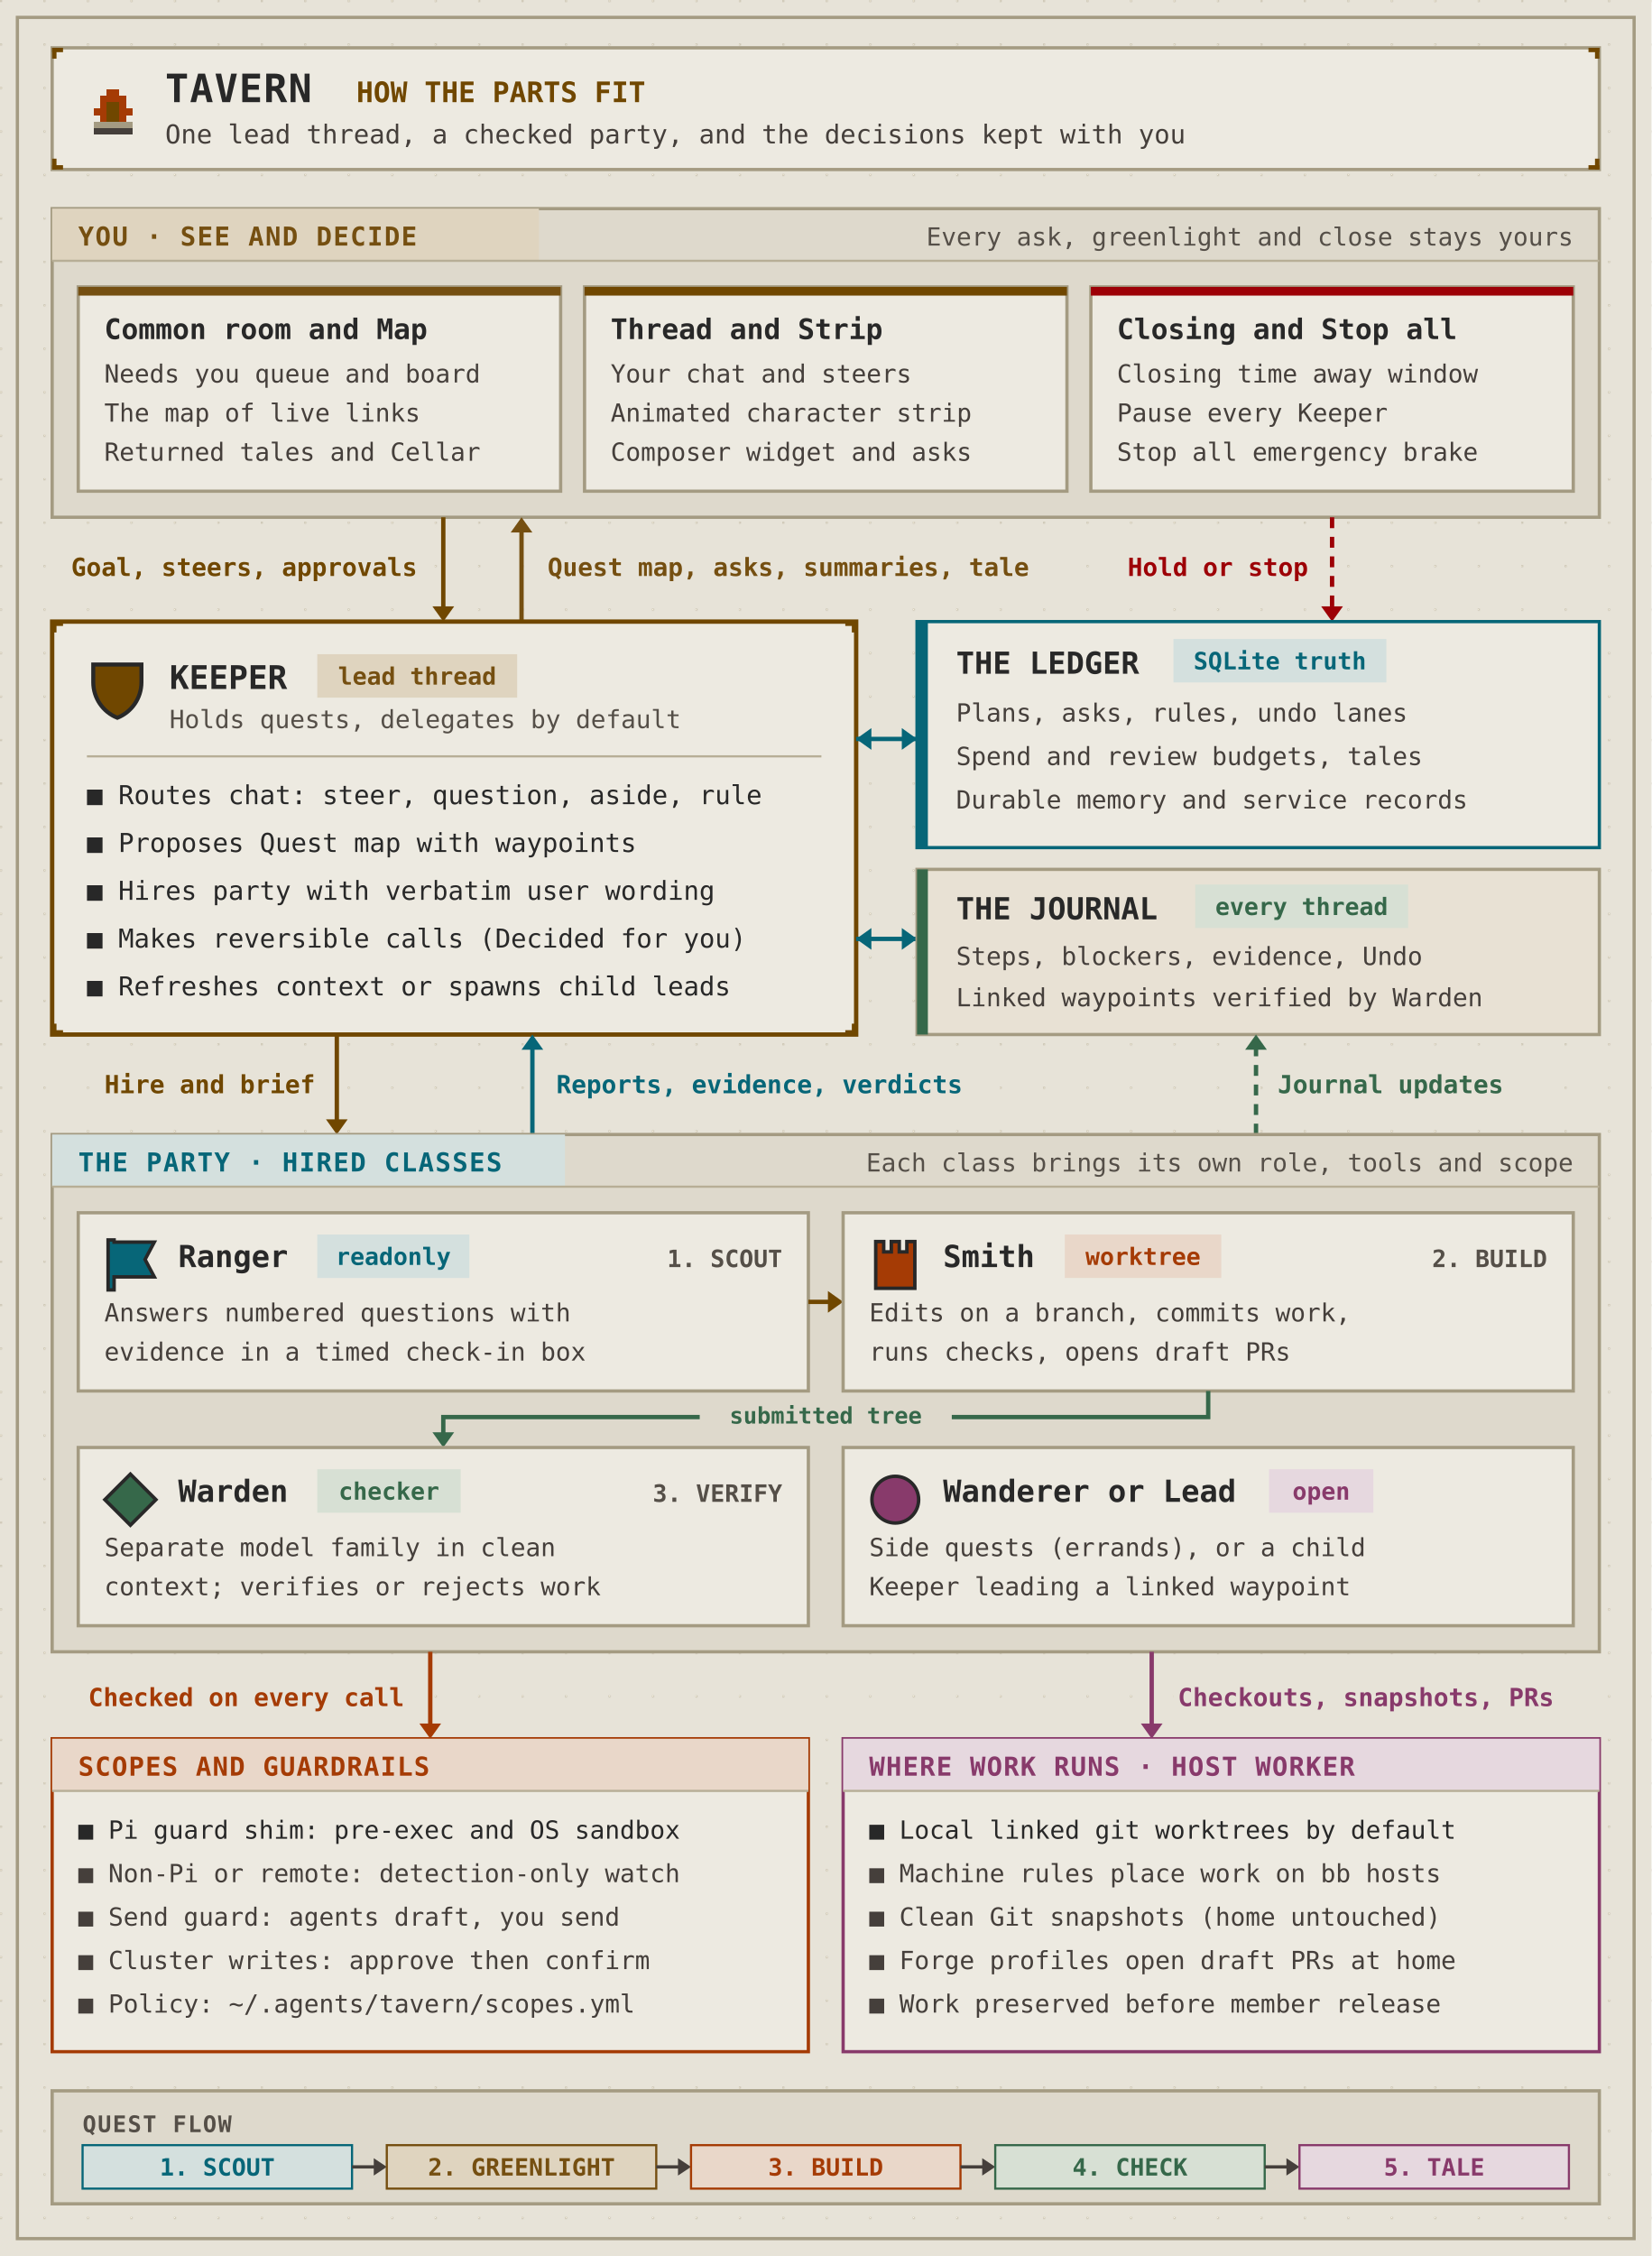
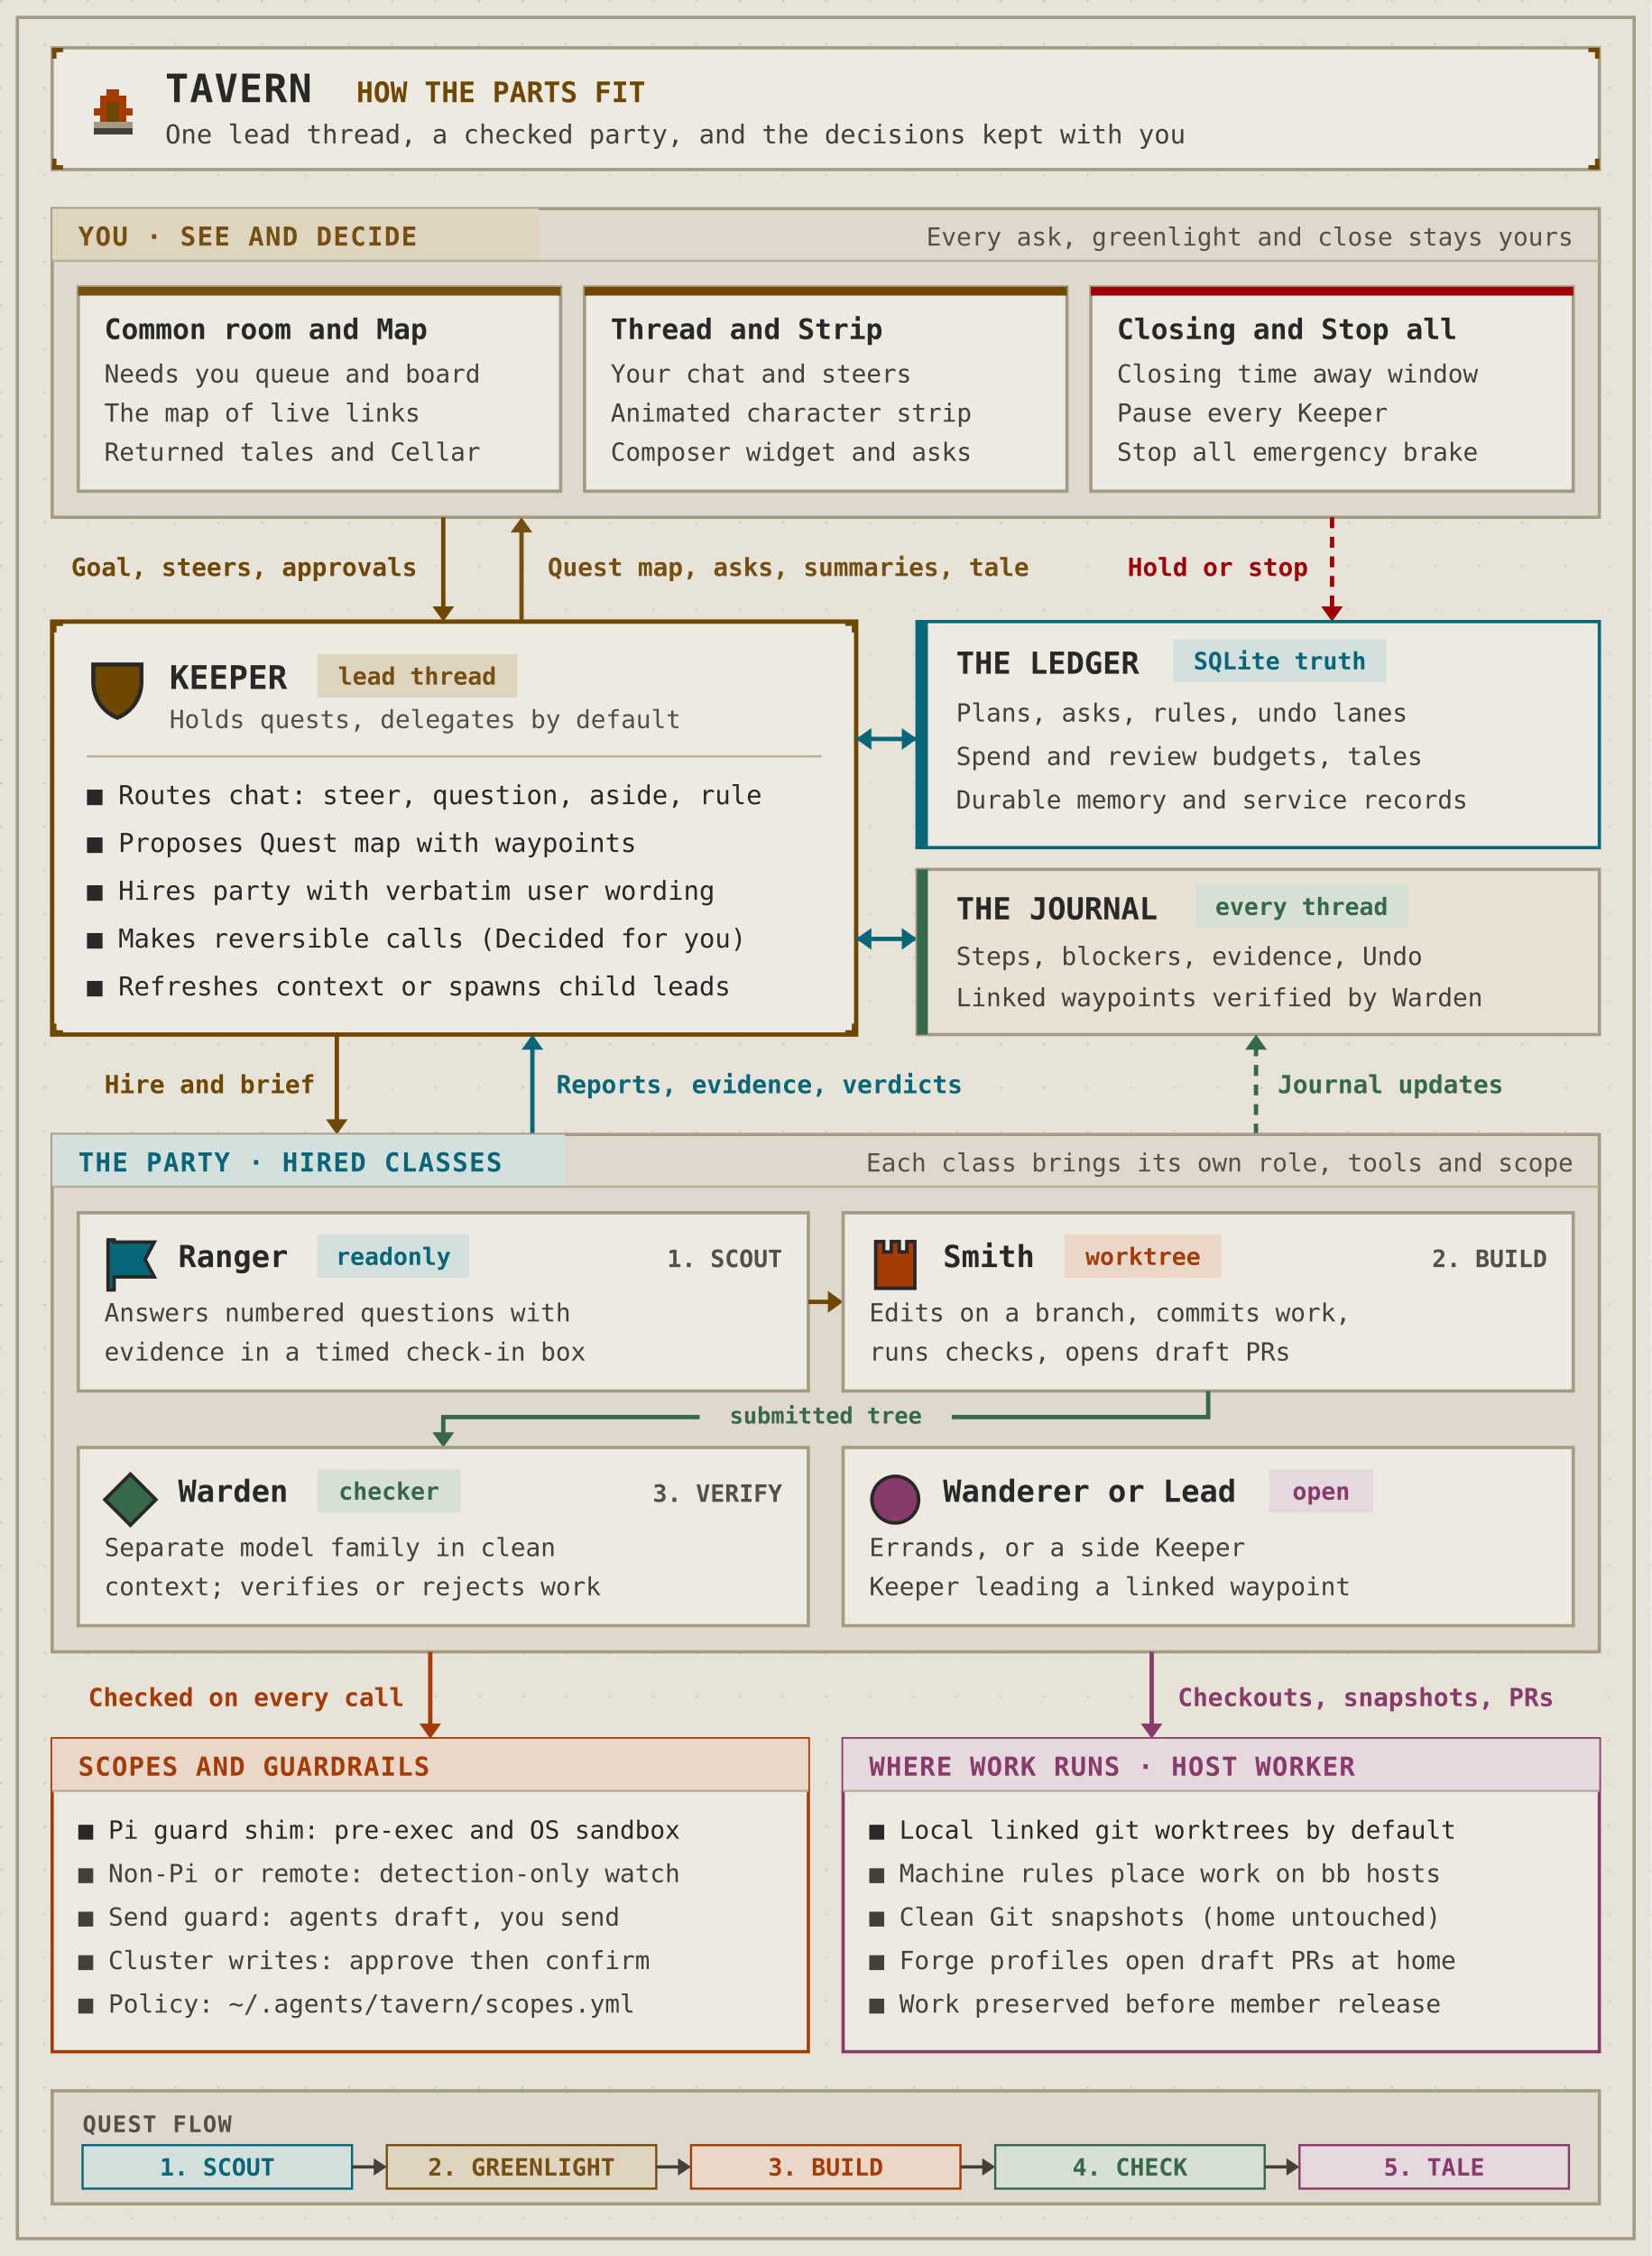
<svg xmlns="http://www.w3.org/2000/svg" viewBox="0 0 760 1038" width="760" height="1038" role="img" aria-labelledby="title desc">
  <defs>
    <pattern id="grid" width="20" height="20" patternUnits="userSpaceOnUse">
      <rect x="0" y="0" width="1" height="1" fill="#cfc9b8" />
    </pattern>
  </defs>
  <style>
  text { font-family: 'JetBrains Mono', 'SFMono-Regular', Menlo, Consolas, monospace; }
</style>
  <rect x="0" y="0" width="760" height="1038" fill="#e7e3d8" />
  <rect x="0" y="0" width="760" height="1038" fill="url(#grid)" />
  <rect x="8" y="8" width="744" height="1022" fill="none" stroke="#a49b82" stroke-width="1.5" />
  <rect x="24" y="22" width="712" height="56" fill="#edeae1" stroke="#a49b82" stroke-width="1.5" />
  <rect x="24" y="22" width="5" height="2" fill="#704700" />
  <rect x="24" y="22" width="2" height="5" fill="#704700" />
  <rect x="731" y="22" width="5" height="2" fill="#704700" />
  <rect x="734" y="22" width="2" height="5" fill="#704700" />
  <rect x="24" y="76" width="5" height="2" fill="#704700" />
  <rect x="24" y="73" width="2" height="5" fill="#704700" />
  <rect x="731" y="76" width="5" height="2" fill="#704700" />
  <rect x="734" y="73" width="2" height="5" fill="#704700" />
  <g shape-rendering="crispEdges">
    <rect x="43" y="56" width="3" height="3" fill="#a49b82" />
    <rect x="43" y="59" width="3" height="3" fill="#453f3b" />
    <rect x="46" y="56" width="3" height="3" fill="#a49b82" />
    <rect x="46" y="59" width="3" height="3" fill="#453f3b" />
    <rect x="49" y="56" width="3" height="3" fill="#a49b82" />
    <rect x="49" y="59" width="3" height="3" fill="#453f3b" />
    <rect x="52" y="56" width="3" height="3" fill="#a49b82" />
    <rect x="52" y="59" width="3" height="3" fill="#453f3b" />
    <rect x="55" y="56" width="3" height="3" fill="#a49b82" />
    <rect x="55" y="59" width="3" height="3" fill="#453f3b" />
    <rect x="58" y="56" width="3" height="3" fill="#a49b82" />
    <rect x="58" y="59" width="3" height="3" fill="#453f3b" />
    <rect x="49" y="41" width="3" height="3" fill="#a53b05" />
    <rect x="52" y="41" width="3" height="3" fill="#a53b05" />
    <rect x="46" y="44" width="3" height="3" fill="#a53b05" />
    <rect x="49" y="44" width="3" height="3" fill="#a53b05" />
    <rect x="52" y="44" width="3" height="3" fill="#a53b05" />
    <rect x="55" y="44" width="3" height="3" fill="#a53b05" />
    <rect x="46" y="47" width="3" height="3" fill="#a53b05" />
    <rect x="55" y="47" width="3" height="3" fill="#a53b05" />
    <rect x="43" y="50" width="3" height="3" fill="#a53b05" />
    <rect x="46" y="50" width="3" height="3" fill="#a53b05" />
    <rect x="55" y="50" width="3" height="3" fill="#a53b05" />
    <rect x="58" y="50" width="3" height="3" fill="#a53b05" />
    <rect x="46" y="53" width="3" height="3" fill="#a53b05" />
    <rect x="55" y="53" width="3" height="3" fill="#a53b05" />
    <rect x="49" y="47" width="3" height="3" fill="#704700" />
    <rect x="52" y="47" width="3" height="3" fill="#704700" />
    <rect x="49" y="50" width="3" height="3" fill="#704700" />
    <rect x="52" y="50" width="3" height="3" fill="#704700" />
    <rect x="49" y="53" width="3" height="3" fill="#704700" />
    <rect x="52" y="53" width="3" height="3" fill="#704700" />
  </g>
  <text x="76" y="47" font-size="18" font-weight="700" fill="#282828" letter-spacing="0.5">TAVERN</text>
  <text x="164" y="47" font-size="13" font-weight="600" fill="#704700">HOW THE PARTS FIT</text>
  <text x="76" y="66" font-size="12" fill="#453f3b">One lead thread, a checked party, and the decisions kept with you</text>
  <rect x="24" y="96" width="712" height="142" fill="#ded9cc" stroke="#a49b82" stroke-width="1.5" />
  <rect x="24" y="96" width="224" height="24" fill="#dfd4bf" />
  <line x1="24" y1="120" x2="736" y2="120" stroke="#b7ae96" stroke-width="1" />
  <text x="36" y="113" font-size="12" font-weight="700" fill="#754f11" letter-spacing="0.6">YOU · SEE AND DECIDE</text>
  <text x="724" y="113" text-anchor="end" font-size="11.5" fill="#554f48">Every ask, greenlight and close stays yours</text>
  <rect x="36" y="132" width="222" height="94" fill="#edeae1" stroke="#a49b82" stroke-width="1.5" />
  <rect x="36" y="132" width="222" height="4" fill="#754f11" />
  <text x="48" y="156" font-size="13" font-weight="700" fill="#282828">Common room and Map</text>
  <text x="48" y="176" font-size="11.5" fill="#453f3b">Needs you queue and board</text>
  <text x="48" y="194" font-size="11.5" fill="#453f3b">The map of live links</text>
  <text x="48" y="212" font-size="11.5" fill="#453f3b">Returned tales and Cellar</text>
  <rect x="269" y="132" width="222" height="94" fill="#edeae1" stroke="#a49b82" stroke-width="1.5" />
  <rect x="269" y="132" width="222" height="4" fill="#704700" />
  <text x="281" y="156" font-size="13" font-weight="700" fill="#282828">Thread and Strip</text>
  <text x="281" y="176" font-size="11.5" fill="#453f3b">Your chat and steers</text>
  <text x="281" y="194" font-size="11.5" fill="#453f3b">Animated character strip</text>
  <text x="281" y="212" font-size="11.5" fill="#453f3b">Composer widget and asks</text>
  <rect x="502" y="132" width="222" height="94" fill="#edeae1" stroke="#a49b82" stroke-width="1.5" />
  <rect x="502" y="132" width="222" height="4" fill="#9d0006" />
  <text x="514" y="156" font-size="13" font-weight="700" fill="#282828">Closing and Stop all</text>
  <text x="514" y="176" font-size="11.5" fill="#453f3b">Closing time away window</text>
  <text x="514" y="194" font-size="11.5" fill="#453f3b">Pause every Keeper</text>
  <text x="514" y="212" font-size="11.5" fill="#453f3b">Stop all emergency brake</text>
  <line x1="204" y1="238" x2="204" y2="280" stroke="#704700" stroke-width="2" />
  <polygon points="199,279 209,279 204,286" fill="#704700" />
  <rect x="26" y="250" width="168" height="22" fill="#e7e3d8" />
  <text x="192" y="265" text-anchor="end" font-size="11.5" font-weight="600" fill="#704700">Goal, steers, approvals</text>
  <line x1="240" y1="286" x2="240" y2="244" stroke="#754f11" stroke-width="2" />
  <polygon points="235,245 245,245 240,238" fill="#754f11" />
  <rect x="250" y="250" width="240" height="22" fill="#e7e3d8" />
  <text x="252" y="265" font-size="11.5" font-weight="600" fill="#754f11">Quest map, asks, summaries, tale</text>
  <line x1="613" y1="238" x2="613" y2="280" stroke="#9d0006" stroke-width="2" stroke-dasharray="5 4" />
  <polygon points="608,279 618,279 613,286" fill="#9d0006" />
  <rect x="508" y="250" width="96" height="22" fill="#e7e3d8" />
  <text x="602" y="265" text-anchor="end" font-size="11.5" font-weight="600" fill="#9d0006">Hold or stop</text>
  <rect x="24" y="286" width="370" height="190" fill="#edeae1" stroke="#704700" stroke-width="2" />
  <rect x="24" y="286" width="5" height="2" fill="#704700" />
  <rect x="24" y="286" width="2" height="5" fill="#704700" />
  <rect x="389" y="286" width="5" height="2" fill="#704700" />
  <rect x="392" y="286" width="2" height="5" fill="#704700" />
  <rect x="24" y="474" width="5" height="2" fill="#704700" />
  <rect x="24" y="471" width="2" height="5" fill="#704700" />
  <rect x="389" y="474" width="5" height="2" fill="#704700" />
  <rect x="392" y="471" width="2" height="5" fill="#704700" />
  <g transform="translate(40,304) scale(1.1667)">
    <path d="M2.5 1.5h19v7c0 6.17-3.77 11.72-9.5 14c-5.73-2.28-9.5-7.83-9.5-14z" fill="#704700" stroke="#282828" stroke-width="1.6" stroke-linejoin="miter" />
  </g>
  <text x="78" y="317" font-size="15" font-weight="700" fill="#282828">KEEPER</text>
  <rect x="146" y="301" width="92" height="20" fill="#dfd4bf" />
  <text x="192.0" y="315" text-anchor="middle" font-size="11" font-weight="700" fill="#754f11">lead thread</text>
  <text x="78" y="335" font-size="11.5" fill="#554f48">Holds quests, delegates by default</text>
  <line x1="40" y1="348" x2="378" y2="348" stroke="#b7ae96" stroke-width="1" />
  <text x="40" y="370" font-size="12" fill="#282828">■ Routes chat: steer, question, aside, rule</text>
  <text x="40" y="392" font-size="12" fill="#282828">■ Proposes Quest map with waypoints</text>
  <text x="40" y="414" font-size="12" fill="#282828">■ Hires party with verbatim user wording</text>
  <text x="40" y="436" font-size="12" fill="#282828">■ Makes reversible calls (Decided for you)</text>
  <text x="40" y="458" font-size="12" fill="#282828">■ Refreshes context or spawns child leads</text>
  <line x1="394" y1="340" x2="422" y2="340" stroke="#076678" stroke-width="2" />
  <polygon points="415,335 415,345 422,340" fill="#076678" />
  <polygon points="401,335 401,345 394,340" fill="#076678" />
  <line x1="394" y1="432" x2="422" y2="432" stroke="#076678" stroke-width="2" />
  <polygon points="415,427 415,437 422,432" fill="#076678" />
  <polygon points="401,427 401,437 394,432" fill="#076678" />
  <rect x="422" y="286" width="314" height="104" fill="#edeae1" stroke="#076678" stroke-width="1.5" />
  <rect x="422" y="286" width="5" height="104" fill="#076678" />
  <text x="440" y="310" font-size="14" font-weight="700" fill="#282828">THE LEDGER</text>
  <rect x="540" y="294" width="98" height="20" fill="#d4e0de" />
  <text x="589.0" y="308" text-anchor="middle" font-size="11" font-weight="700" fill="#076678">SQLite truth</text>
  <text x="440" y="332" font-size="11.5" fill="#453f3b">Plans, asks, rules, undo lanes</text>
  <text x="440" y="352" font-size="11.5" fill="#453f3b">Spend and review budgets, tales</text>
  <text x="440" y="372" font-size="11.5" fill="#453f3b">Durable memory and service records</text>
  <rect x="422" y="400" width="314" height="76" fill="#e8e1d4" stroke="#a49b82" stroke-width="1.5" />
  <rect x="422" y="400" width="5" height="76" fill="#36684a" />
  <text x="440" y="423" font-size="14" font-weight="700" fill="#282828">THE JOURNAL</text>
  <rect x="550" y="407" width="98" height="20" fill="#d7e0d4" />
  <text x="599.0" y="421" text-anchor="middle" font-size="11" font-weight="700" fill="#36684a">every thread</text>
  <text x="440" y="444" font-size="11.5" fill="#453f3b">Steps, blockers, evidence, Undo</text>
  <text x="440" y="463" font-size="11.5" fill="#453f3b">Linked waypoints verified by Warden</text>
  <line x1="155" y1="476" x2="155" y2="516" stroke="#704700" stroke-width="2" />
  <polygon points="150,515 160,515 155,522" fill="#704700" />
  <rect x="42" y="489" width="104" height="20" fill="#e7e3d8" />
  <text x="145" y="503" text-anchor="end" font-size="11.5" font-weight="600" fill="#704700">Hire and brief</text>
  <line x1="245" y1="522" x2="245" y2="482" stroke="#076678" stroke-width="2" />
  <polygon points="240,483 250,483 245,476" fill="#076678" />
  <rect x="254" y="489" width="206" height="20" fill="#e7e3d8" />
  <text x="256" y="503" font-size="11.5" font-weight="600" fill="#076678">Reports, evidence, verdicts</text>
  <line x1="578" y1="522" x2="578" y2="482" stroke="#36684a" stroke-width="2" stroke-dasharray="5 4" />
  <polygon points="573,483 583,483 578,476" fill="#36684a" />
  <rect x="586" y="489" width="120" height="20" fill="#e7e3d8" />
  <text x="588" y="503" font-size="11.5" font-weight="600" fill="#36684a">Journal updates</text>
  <rect x="24" y="522" width="712" height="238" fill="#ded9cc" stroke="#a49b82" stroke-width="1.5" />
  <rect x="24" y="522" width="236" height="24" fill="#d4e0de" />
  <line x1="24" y1="546" x2="736" y2="546" stroke="#b7ae96" stroke-width="1" />
  <text x="36" y="539" font-size="12" font-weight="700" fill="#076678" letter-spacing="0.6">THE PARTY · HIRED CLASSES</text>
  <text x="724" y="539" text-anchor="end" font-size="11.5" fill="#554f48">Each class brings its own role, tools and scope</text>
  <rect x="36" y="558" width="336" height="82" fill="#edeae1" stroke="#a49b82" stroke-width="1.5" />
  <g transform="translate(48,570) scale(1)">
    <path d="M23 1.5l-4.25 8l4.25 8h-18.5v6h-2.75v-23h2.75v1z" fill="#076678" stroke="#282828" stroke-width="1.6" stroke-linejoin="miter" />
  </g>
  <text x="82" y="583" font-size="14" font-weight="700" fill="#282828">Ranger</text>
  <rect x="146" y="568" width="70" height="20" fill="#d4e0de" />
  <text x="181.0" y="582" text-anchor="middle" font-size="11" font-weight="700" fill="#076678">readonly</text>
  <text x="360" y="583" text-anchor="end" font-size="11" font-weight="700" fill="#554f48">1. SCOUT</text>
  <text x="48" y="608" font-size="11.5" fill="#453f3b">Answers numbered questions with</text>
  <text x="48" y="626" font-size="11.5" fill="#453f3b">evidence in a timed check-in box</text>
  <line x1="372" y1="599" x2="382" y2="599" stroke="#704700" stroke-width="2" />
  <polygon points="381,594 381,604 388,599" fill="#704700" />
  <rect x="388" y="558" width="336" height="82" fill="#edeae1" stroke="#a49b82" stroke-width="1.5" />
  <g transform="translate(400,570) scale(1)">
    <path d="M3 22.75v-21.5h3.67v4.75h3.5v-4.75h3.66v4.75h3.5v-4.75h3.67v21.5z" fill="#a53b05" stroke="#282828" stroke-width="1.6" stroke-linejoin="miter" />
  </g>
  <text x="434" y="583" font-size="14" font-weight="700" fill="#282828">Smith</text>
  <rect x="490" y="568" width="72" height="20" fill="#e9d7c9" />
  <text x="526.0" y="582" text-anchor="middle" font-size="11" font-weight="700" fill="#a53b05">worktree</text>
  <text x="712" y="583" text-anchor="end" font-size="11" font-weight="700" fill="#554f48">2. BUILD</text>
  <text x="400" y="608" font-size="11.5" fill="#453f3b">Edits on a branch, commits work,</text>
  <text x="400" y="626" font-size="11.5" fill="#453f3b">runs checks, opens draft PRs</text>
  <path d="M 556 640 V 652 H 204 V 662" fill="none" stroke="#36684a" stroke-width="2" />
  <polygon points="199,659 209,659 204,666" fill="#36684a" />
  <rect x="322" y="643" width="116" height="17" fill="#ded9cc" />
  <text x="380" y="655" text-anchor="middle" font-size="10.5" font-weight="700" fill="#36684a">submitted tree</text>
  <rect x="36" y="666" width="336" height="82" fill="#edeae1" stroke="#a49b82" stroke-width="1.5" />
  <g transform="translate(48,678) scale(1)">
    <path d="M12 0.25l11.75 11.75l-11.75 11.75l-11.75-11.75z" fill="#36684a" stroke="#282828" stroke-width="1.6" stroke-linejoin="miter" />
  </g>
  <text x="82" y="691" font-size="14" font-weight="700" fill="#282828">Warden</text>
  <rect x="146" y="676" width="66" height="20" fill="#d7e0d4" />
  <text x="179.0" y="690" text-anchor="middle" font-size="11" font-weight="700" fill="#36684a">checker</text>
  <text x="360" y="691" text-anchor="end" font-size="11" font-weight="700" fill="#554f48">3. VERIFY</text>
  <text x="48" y="716" font-size="11.5" fill="#453f3b">Separate model family in clean</text>
  <text x="48" y="734" font-size="11.5" fill="#453f3b">context; verifies or rejects work</text>
  <rect x="388" y="666" width="336" height="82" fill="#edeae1" stroke="#a49b82" stroke-width="1.5" />
  <g transform="translate(400,678) scale(1)">
    <path d="M1.25 12c0-5.94 4.81-10.75 10.75-10.75c5.94 0 10.75 4.81 10.75 10.75c0 5.94-4.81 10.75-10.75 10.75c-5.94 0-10.75-4.81-10.75-10.75z" fill="#883a6b" stroke="#282828" stroke-width="1.6" stroke-linejoin="miter" />
  </g>
  <text x="434" y="691" font-size="14" font-weight="700" fill="#282828">Wanderer or Lead</text>
  <rect x="584" y="676" width="48" height="20" fill="#e6d8df" />
  <text x="608.0" y="690" text-anchor="middle" font-size="11" font-weight="700" fill="#883a6b">open</text>
-   <text x="400" y="716" font-size="11.5" fill="#453f3b">Side quests (errands), or a child</text>
+   <text x="400" y="716" font-size="11.5" fill="#453f3b">Errands, or a side Keeper</text>
  <text x="400" y="734" font-size="11.5" fill="#453f3b">Keeper leading a linked waypoint</text>
  <line x1="198" y1="760" x2="198" y2="794" stroke="#a53b05" stroke-width="2" />
  <polygon points="193,793 203,793 198,800" fill="#a53b05" />
  <rect x="36" y="771" width="152" height="20" fill="#e7e3d8" />
  <text x="186" y="785" text-anchor="end" font-size="11.5" font-weight="600" fill="#a53b05">Checked on every call</text>
  <line x1="530" y1="760" x2="530" y2="794" stroke="#883a6b" stroke-width="2" />
  <polygon points="525,793 535,793 530,800" fill="#883a6b" />
  <rect x="540" y="771" width="186" height="20" fill="#e7e3d8" />
  <text x="542" y="785" font-size="11.5" font-weight="600" fill="#883a6b">Checkouts, snapshots, PRs</text>
  <rect x="24" y="800" width="348" height="144" fill="#edeae1" stroke="#a53b05" stroke-width="1.5" />
  <rect x="24" y="800" width="348" height="24" fill="#e9d7c9" />
  <line x1="24" y1="824" x2="372" y2="824" stroke="#b7ae96" stroke-width="1" />
  <text x="36" y="817" font-size="12" font-weight="700" fill="#a53b05" letter-spacing="0.5">SCOPES AND GUARDRAILS</text>
  <text x="36" y="846" font-size="11.5" fill="#282828">■ Pi guard shim: pre-exec and OS sandbox</text>
  <text x="36" y="866" font-size="11.5" fill="#453f3b">■ Non-Pi or remote: detection-only watch</text>
  <text x="36" y="886" font-size="11.5" fill="#453f3b">■ Send guard: agents draft, you send</text>
  <text x="36" y="906" font-size="11.5" fill="#453f3b">■ Cluster writes: approve then confirm</text>
  <text x="36" y="926" font-size="11.5" fill="#453f3b">■ Policy: ~/.agents/tavern/scopes.yml</text>
  <rect x="388" y="800" width="348" height="144" fill="#edeae1" stroke="#883a6b" stroke-width="1.5" />
  <rect x="388" y="800" width="348" height="24" fill="#e6d8df" />
  <line x1="388" y1="824" x2="736" y2="824" stroke="#b7ae96" stroke-width="1" />
  <text x="400" y="817" font-size="12" font-weight="700" fill="#883a6b" letter-spacing="0.5">WHERE WORK RUNS · HOST WORKER</text>
  <text x="400" y="846" font-size="11.5" fill="#282828">■ Local linked git worktrees by default</text>
  <text x="400" y="866" font-size="11.5" fill="#453f3b">■ Machine rules place work on bb hosts</text>
  <text x="400" y="886" font-size="11.5" fill="#453f3b">■ Clean Git snapshots (home untouched)</text>
  <text x="400" y="906" font-size="11.5" fill="#453f3b">■ Forge profiles open draft PRs at home</text>
  <text x="400" y="926" font-size="11.5" fill="#453f3b">■ Work preserved before member release</text>
  <rect x="24" y="962" width="712" height="52" fill="#ded9cc" stroke="#a49b82" stroke-width="1.5" />
  <text x="38" y="981" font-size="10.5" font-weight="700" fill="#554f48" letter-spacing="0.6">QUEST FLOW</text>
  <rect x="38" y="987" width="124" height="20" fill="#d4e0de" stroke="#076678" stroke-width="1" />
  <text x="100" y="1001" text-anchor="middle" font-size="11" font-weight="700" fill="#076678">1. SCOUT</text>
  <line x1="162" y1="997" x2="174" y2="997" stroke="#453f3b" stroke-width="1.5" />
  <polygon points="172,993 172,1001 178,997" fill="#453f3b" />
  <rect x="178" y="987" width="124" height="20" fill="#dfd4bf" stroke="#754f11" stroke-width="1" />
  <text x="240" y="1001" text-anchor="middle" font-size="11" font-weight="700" fill="#754f11">2. GREENLIGHT</text>
  <line x1="302" y1="997" x2="314" y2="997" stroke="#453f3b" stroke-width="1.5" />
  <polygon points="312,993 312,1001 318,997" fill="#453f3b" />
  <rect x="318" y="987" width="124" height="20" fill="#e9d7c9" stroke="#a53b05" stroke-width="1" />
  <text x="380" y="1001" text-anchor="middle" font-size="11" font-weight="700" fill="#a53b05">3. BUILD</text>
  <line x1="442" y1="997" x2="454" y2="997" stroke="#453f3b" stroke-width="1.5" />
  <polygon points="452,993 452,1001 458,997" fill="#453f3b" />
  <rect x="458" y="987" width="124" height="20" fill="#d7e0d4" stroke="#36684a" stroke-width="1" />
  <text x="520" y="1001" text-anchor="middle" font-size="11" font-weight="700" fill="#36684a">4. CHECK</text>
  <line x1="582" y1="997" x2="594" y2="997" stroke="#453f3b" stroke-width="1.5" />
  <polygon points="592,993 592,1001 598,997" fill="#453f3b" />
  <rect x="598" y="987" width="124" height="20" fill="#e6d8df" stroke="#883a6b" stroke-width="1" />
  <text x="660" y="1001" text-anchor="middle" font-size="11" font-weight="700" fill="#883a6b">5. TALE</text>
</svg>
